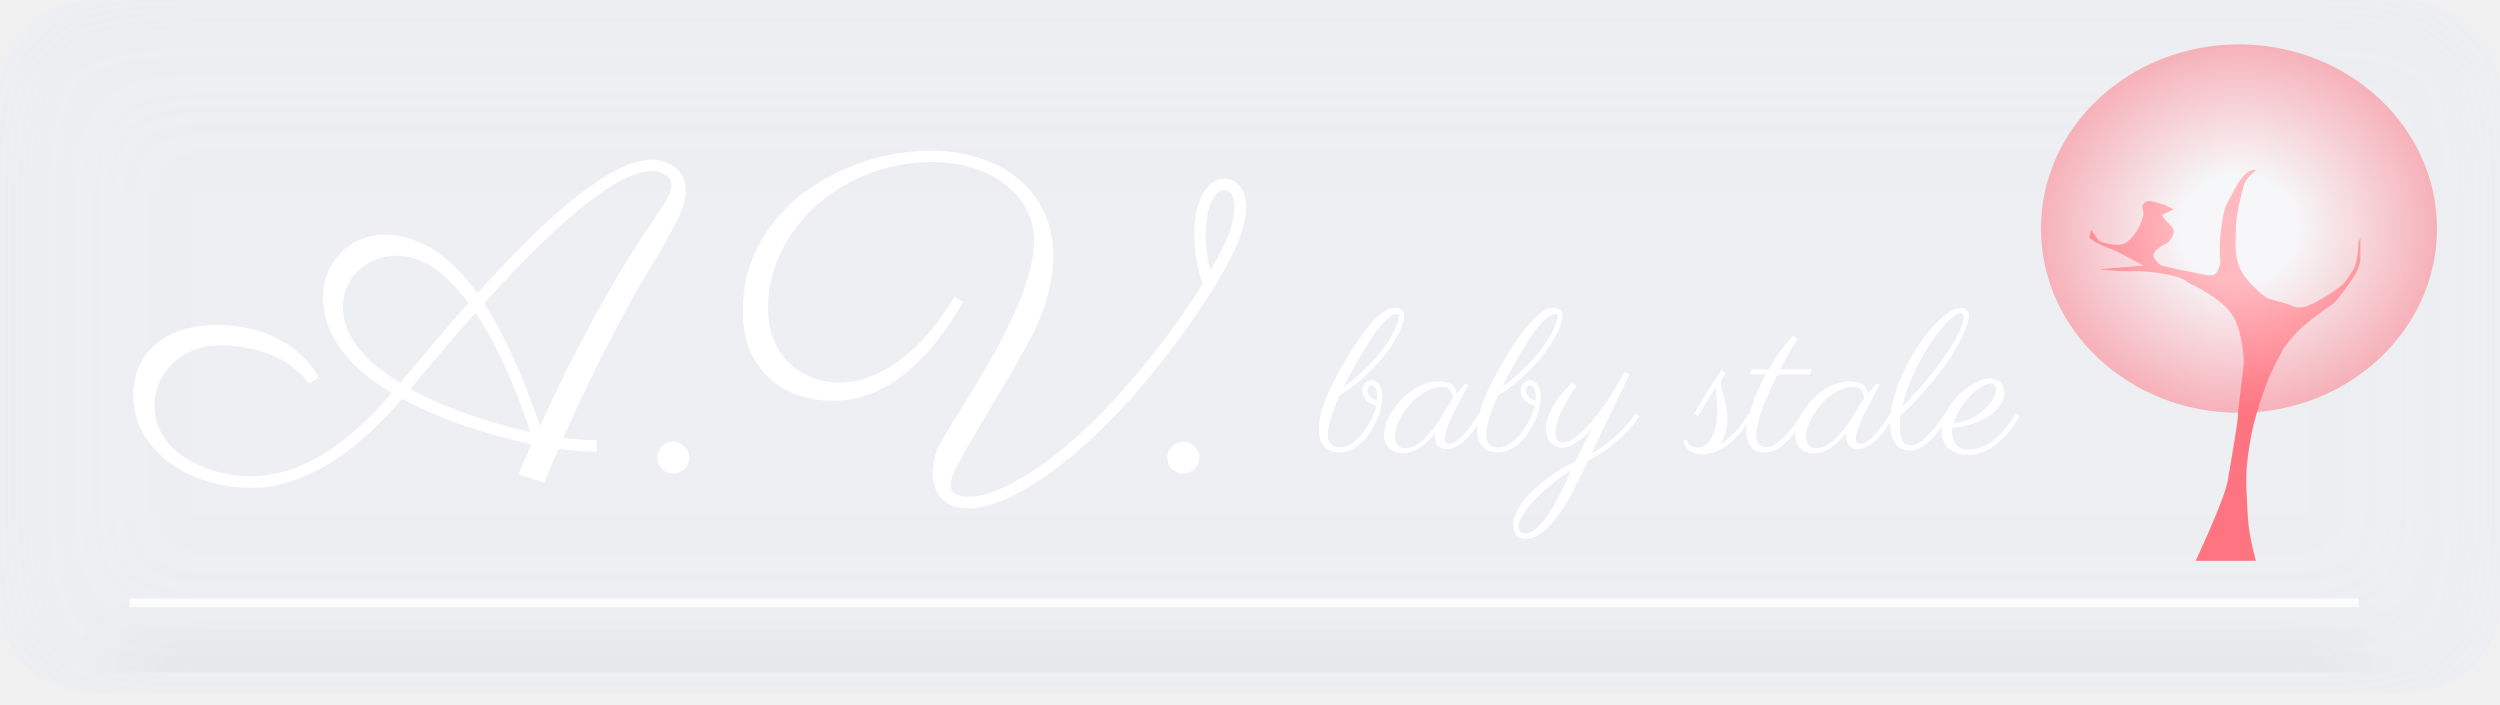
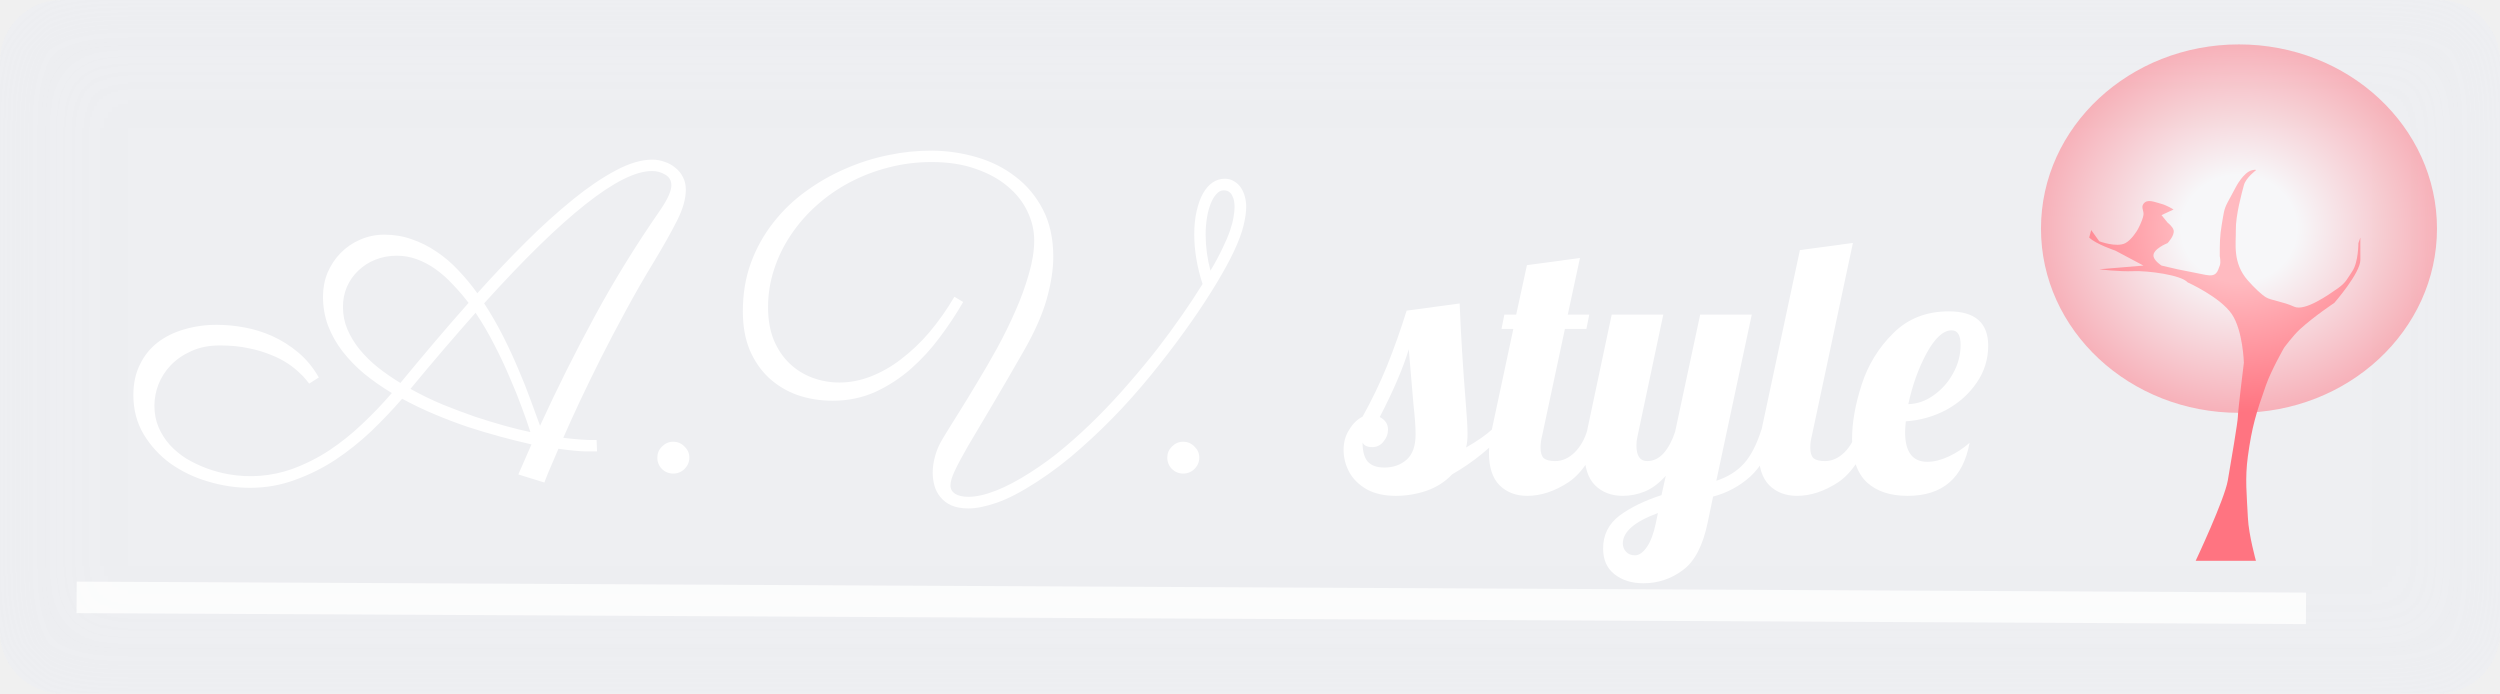
- <svg xmlns="http://www.w3.org/2000/svg" width="142" height="40" fill="none">
+ <svg xmlns="http://www.w3.org/2000/svg" width="238" height="66" fill="none">
  <g filter="url(#filter0_b)">
-     <rect width="142" height="39.378" rx="5.227" fill="#D5E2FB" fill-opacity=".1" />
+     <rect width="238" height="66" rx="5.84" fill="#D5E2FB" fill-opacity=".1" />
  </g>
-   <g clip-path="url(#clip0)">
-     <path d="M37.05 9.067c.24 0 .473.041.697.124.233.075.436.187.61.337.183.141.328.32.436.536.108.207.162.444.162.71 0 .515-.166 1.1-.498 1.757a36.206 36.206 0 01-1.295 2.305 61.196 61.196 0 00-1.619 2.816 98.78 98.78 0 00-1.42 2.704c-.431.864-.83 1.683-1.195 2.455a93.96 93.96 0 00-.934 2.056c.332.042.664.075.996.1.332.025.631.033.897.025l.025.648h-.66a13.85 13.85 0 01-1.532-.15l-.598 1.396a6.718 6.718 0 00-.199.523l-1.482-.46.748-1.708a41.656 41.656 0 01-3.637-.997 29.48 29.48 0 01-1.892-.723 20.435 20.435 0 01-1.818-.872 27.873 27.873 0 01-1.756 1.844 15.227 15.227 0 01-2.03 1.62c-.722.474-1.49.856-2.304 1.147a7.274 7.274 0 01-2.552.448c-.797 0-1.595-.12-2.391-.361a7.123 7.123 0 01-2.13-1.022 5.664 5.664 0 01-1.519-1.657c-.39-.657-.585-1.4-.585-2.23 0-.657.124-1.234.373-1.733a3.49 3.49 0 01.996-1.246 4.494 4.494 0 011.507-.747 6.465 6.465 0 011.868-.262c.506 0 1.03.05 1.57.15a6.781 6.781 0 011.593.498c.515.232 1 .54 1.457.922.457.382.847.855 1.17 1.42l-.547.35a2.117 2.117 0 00-.15-.188 2.743 2.743 0 00-.386-.41 4.638 4.638 0 00-.647-.524 4.904 4.904 0 00-.96-.499 6.53 6.53 0 00-1.282-.386 7.546 7.546 0 00-1.644-.162c-.622 0-1.166.108-1.63.324a3.635 3.635 0 00-1.171.81c-.308.324-.54.69-.698 1.097-.15.407-.224.801-.224 1.183 0 .449.079.86.237 1.234.157.366.37.698.635.997.274.299.59.56.946.785a7.25 7.25 0 001.146.548 7.083 7.083 0 004.832.05 10.282 10.282 0 002.141-1.072 13.79 13.79 0 001.893-1.52 22.981 22.981 0 001.656-1.732 13.836 13.836 0 01-1.569-1.096 8.44 8.44 0 01-1.233-1.271 5.912 5.912 0 01-.822-1.458 4.798 4.798 0 01-.286-1.658c0-.482.087-.934.262-1.358.182-.424.427-.793.734-1.109a3.427 3.427 0 011.109-.76 3.378 3.378 0 011.382-.287c.548 0 1.067.088 1.556.262.49.166.955.399 1.395.698.44.29.851.64 1.233 1.047.39.407.755.847 1.096 1.32a68.034 68.034 0 012.777-2.928 35.338 35.338 0 012.677-2.417c.855-.69 1.66-1.234 2.416-1.633.764-.407 1.452-.61 2.067-.61zm-9.551 8.162c.39.598.747 1.217 1.07 1.856.324.64.615 1.267.872 1.882.266.614.498 1.2.698 1.757.207.548.386 1.034.535 1.458.971-2.119 2.01-4.195 3.113-6.23a64.648 64.648 0 013.724-6.032 5.19 5.19 0 00.473-.822c.1-.224.15-.415.15-.573a.651.651 0 00-.337-.598 1.418 1.418 0 00-.772-.212c-.922 0-2.18.631-3.773 1.894-1.586 1.254-3.503 3.127-5.753 5.62zm-8.02.212c0 .44.083.86.25 1.258.165.39.394.768.684 1.134.29.357.635.698 1.034 1.022.398.315.83.614 1.295.897.622-.756 1.258-1.516 1.905-2.28.648-.765 1.303-1.52 1.968-2.268a11.41 11.41 0 00-.91-1.06 6.215 6.215 0 00-.97-.86 4.486 4.486 0 00-1.06-.56 3.288 3.288 0 00-1.132-.2c-.44 0-.847.075-1.22.225-.374.15-.698.357-.972.623-.274.258-.49.565-.648.922a2.88 2.88 0 00-.224 1.146zm10.647 7.102a25.79 25.79 0 00-.473-1.358c-.191-.532-.42-1.1-.685-1.707a25.326 25.326 0 00-.884-1.882c-.324-.64-.68-1.25-1.071-1.831a186.74 186.74 0 00-1.78 2.043c-.615.715-1.254 1.475-1.918 2.28.58.324 1.187.62 1.818.885.64.258 1.258.49 1.855.698.606.2 1.179.374 1.719.523.548.15 1.02.266 1.42.349zm9.028 1.446a.886.886 0 01-.274.648.879.879 0 01-.647.261.892.892 0 01-.897-.91c0-.24.087-.448.262-.622a.872.872 0 01.635-.275.86.86 0 01.647.274.832.832 0 01.274.624zm15.553-8.835a19.383 19.383 0 01-1.32 1.994 11.403 11.403 0 01-1.656 1.806 8.331 8.331 0 01-2.017 1.309 5.823 5.823 0 01-2.416.498 6.078 6.078 0 01-2.005-.324 4.717 4.717 0 01-1.63-.984 4.666 4.666 0 01-1.084-1.583c-.258-.631-.386-1.358-.386-2.18 0-1.006.153-1.928.46-2.767a8.354 8.354 0 011.27-2.28 8.994 8.994 0 011.856-1.782 11.439 11.439 0 012.254-1.283 11.838 11.838 0 012.453-.773 11.606 11.606 0 012.466-.249 9.261 9.261 0 012.528.374c.83.24 1.565.61 2.204 1.109a5.43 5.43 0 011.556 1.869c.39.756.585 1.649.585 2.679 0 .714-.124 1.516-.373 2.405-.25.88-.68 1.857-1.295 2.928a238.906 238.906 0 01-1.856 3.19c-.523.872-.959 1.608-1.307 2.206-.34.59-.594 1.063-.76 1.42-.166.35-.249.627-.249.835 0 .2.087.357.262.473.182.117.436.175.76.175.44 0 .958-.116 1.556-.349.598-.233 1.258-.581 1.98-1.047a17.633 17.633 0 001.942-1.433c.64-.54 1.262-1.113 1.868-1.72a34.795 34.795 0 001.769-1.906 46.79 46.79 0 001.618-1.956 45.162 45.162 0 002.566-3.676 9.956 9.956 0 01-.362-1.47 8.603 8.603 0 01-.112-1.334c0-.506.046-.955.137-1.345a3.75 3.75 0 01.362-.997 1.85 1.85 0 01.547-.623 1.23 1.23 0 01.685-.212c.208 0 .386.05.536.15.157.09.286.211.386.36.1.15.174.32.224.512.05.19.075.382.075.573 0 .29-.05.644-.15 1.06-.1.415-.282.905-.548 1.47-.224.481-.54 1.063-.946 1.744a37.63 37.63 0 01-1.445 2.218 47.985 47.985 0 01-1.83 2.455 39.356 39.356 0 01-2.13 2.492 34.237 34.237 0 01-2.365 2.293 20.244 20.244 0 01-2.478 1.894c-.889.573-1.648.967-2.28 1.183-.63.216-1.161.324-1.593.324-.39 0-.718-.058-.984-.174a1.633 1.633 0 01-.622-.473 1.726 1.726 0 01-.337-.648 2.752 2.752 0 01-.1-.736c0-.299.046-.614.138-.947.09-.332.232-.656.423-.972.224-.373.506-.83.847-1.37.34-.54.701-1.13 1.083-1.77.39-.64.78-1.312 1.17-2.018.39-.715.74-1.425 1.047-2.131a15.86 15.86 0 00.76-2.094c.198-.68.298-1.312.298-1.894 0-.564-.129-1.113-.386-1.644a4.126 4.126 0 00-1.12-1.42c-.49-.416-1.096-.749-1.819-.998-.722-.257-1.556-.386-2.503-.386-.846 0-1.664.104-2.453.311-.78.2-1.515.482-2.204.848a9.428 9.428 0 00-1.893 1.32 8.728 8.728 0 00-1.457 1.683 7.754 7.754 0 00-.946 1.956c-.224.69-.336 1.4-.336 2.13 0 .699.108 1.318.324 1.858.224.531.522.976.896 1.333s.805.627 1.295.81c.49.183 1.005.274 1.544.274a4.91 4.91 0 001.756-.337 6.867 6.867 0 001.718-.971 10.315 10.315 0 001.62-1.533c.514-.607.991-1.284 1.431-2.031l.498.299zm14.047-1.782c.282-.473.51-.897.685-1.271.182-.374.324-.706.423-.997.1-.29.166-.544.2-.76a3.28 3.28 0 00.062-.586c0-.1-.009-.203-.025-.311a.917.917 0 00-.1-.312.53.53 0 00-.187-.236.495.495 0 00-.31-.088c-.15 0-.287.071-.412.212a1.71 1.71 0 00-.324.549c-.09.224-.162.49-.211.797-.05.299-.075.623-.075.972a7.936 7.936 0 00.274 2.031zm-.635 10.617a.886.886 0 01-.274.648.88.88 0 01-.648.261.892.892 0 01-.896-.91.85.85 0 01.261-.622.871.871 0 01.635-.275c.258 0 .474.092.648.274a.832.832 0 01.274.624zm10.053-2.954a1.368 1.368 0 01-.365-.139.986.986 0 01-.243-.21.81.81 0 01-.139-.244.82.82 0 01-.044-.26c0-.185.052-.327.155-.426a.525.525 0 01.387-.155c.104 0 .192.027.266.083a.599.599 0 01.183.21c.047.089.082.192.105.31.022.115.033.235.033.36 0 .085-.004.17-.011.255a2.04 2.04 0 01-.039.249 4.25 4.25 0 01-.393 1.085c-.17.322-.363.599-.58.831a2.538 2.538 0 01-.687.532 1.59 1.59 0 01-.714.183c-.159 0-.31-.023-.454-.067a.978.978 0 01-.376-.221 1.086 1.086 0 01-.255-.405 1.82 1.82 0 01-.094-.625c0-.307.059-.672.177-1.097.122-.425.327-.923.614-1.495.414-.802.829-1.52 1.246-2.155.177-.27.363-.533.559-.791.195-.259.39-.49.586-.693.2-.203.395-.365.587-.487.195-.126.38-.189.553-.189.022 0 .061.004.117.012a.482.482 0 01.332.204.43.43 0 01.072.266c0 .137-.037.31-.111.521a4.13 4.13 0 01-.321.692 8.58 8.58 0 01-1.245 1.667 10.03 10.03 0 01-1.976 1.623c-.13.28-.238.535-.327.764-.084.225-.153.43-.204.615-.052.18-.089.341-.111.482-.022.14-.033.262-.033.365 0 .144.018.264.055.36a.6.6 0 00.16.222.62.62 0 00.227.11 1.05 1.05 0 00.77-.1c.166-.088.323-.202.47-.343.148-.144.282-.304.404-.481.126-.178.234-.353.327-.526.092-.178.168-.344.227-.499.059-.159.096-.29.11-.393zm-1.843-1.08c.34-.233.652-.478.936-.737.287-.258.547-.517.78-.775a9.56 9.56 0 00.614-.764c.177-.251.325-.486.443-.704.118-.218.207-.411.266-.581a1.31 1.31 0 00.094-.421c0-.096-.035-.144-.105-.144-.133 0-.294.072-.482.216-.184.144-.4.378-.647.703-.244.325-.524.75-.842 1.274a34.125 34.125 0 00-1.057 1.933zm1.882.792a.9.9 0 00.005-.1 1.251 1.251 0 00-.072-.576c-.05-.122-.125-.183-.22-.183a.328.328 0 00-.078.011.218.218 0 00-.15.122.501.501 0 00.127.52.933.933 0 00.388.206zm5.191-.88a8.247 8.247 0 01-.204.376 41.77 41.77 0 00-.277.515c-.1.185-.201.378-.305.581-.1.204-.191.403-.276.599-.082.192-.15.374-.205.548a1.53 1.53 0 00-.078.432c0 .118.023.195.067.232.048.034.109.05.183.05a.66.66 0 00.326-.094c.115-.063.225-.144.332-.244.11-.1.218-.212.321-.337.103-.126.2-.252.288-.377a9.403 9.403 0 00.437-.665l.2.155a6.623 6.623 0 01-.504.798c-.1.137-.209.27-.327.399a2.744 2.744 0 01-.376.343c-.13.1-.266.18-.41.238a1.157 1.157 0 01-.442.089c-.222 0-.384-.067-.487-.2a.816.816 0 01-.156-.515v-.094a.757.757 0 01.017-.122 4.63 4.63 0 01-.531.576 2.66 2.66 0 01-.487.36c-.155.089-.306.15-.454.183a1.67 1.67 0 01-.415.055c-.14 0-.273-.023-.398-.072a.905.905 0 01-.322-.199.889.889 0 01-.221-.327 1.134 1.134 0 01-.083-.448c0-.21.048-.45.144-.72.092-.273.258-.567.498-.88a4.18 4.18 0 01.631-.682c.221-.185.437-.332.647-.443.215-.114.417-.196.61-.244.191-.048.363-.072.514-.072.34 0 .596.057.77.172.173.11.278.283.315.515.074-.092.151-.184.232-.277l.25-.282.176.077zm-1.699 2.104l.177-.294c.07-.122.144-.245.222-.37a17.15 17.15 0 01.42-.671c0-.033-.005-.087-.016-.16a.575.575 0 00-.072-.222.526.526 0 00-.194-.2.7.7 0 00-.37-.082 1.957 1.957 0 00-.842.232c-.159.081-.323.19-.493.327a3.69 3.69 0 00-.509.51 4.096 4.096 0 00-.592.924c-.136.307-.205.584-.205.83 0 .211.048.374.144.488a.504.504 0 00.41.172c.203 0 .393-.044.57-.133.177-.092.343-.21.498-.354.155-.144.303-.303.443-.477l.41-.52zm5.468-.936a1.37 1.37 0 01-.365-.139.983.983 0 01-.243-.21.813.813 0 01-.139-.244.825.825 0 01-.044-.26c0-.185.052-.327.155-.426a.526.526 0 01.387-.155.43.43 0 01.266.083.6.6 0 01.183.21c.048.089.083.192.105.31.022.115.033.235.033.36 0 .085-.004.17-.011.255-.008.081-.02.164-.039.249a4.24 4.24 0 01-.393 1.085c-.17.322-.363.599-.58.831a2.539 2.539 0 01-.687.532 1.591 1.591 0 01-.714.183c-.159 0-.31-.023-.454-.067a.98.98 0 01-.376-.221 1.087 1.087 0 01-.255-.405 1.82 1.82 0 01-.094-.625c0-.307.06-.672.177-1.097.122-.425.327-.923.614-1.495.414-.802.829-1.52 1.246-2.155.177-.27.363-.533.559-.791a7.66 7.66 0 01.586-.693c.2-.203.395-.365.587-.487.196-.126.38-.189.553-.189.023 0 .061.004.117.012a.481.481 0 01.332.204.43.43 0 01.072.266c0 .137-.037.31-.111.521-.07.207-.177.438-.321.692a8.61 8.61 0 01-1.245 1.667 10 10 0 01-1.976 1.623c-.13.28-.238.535-.327.764a7.5 7.5 0 00-.204.615c-.052.18-.089.341-.111.482-.022.14-.033.262-.033.365 0 .144.018.264.055.36a.6.6 0 00.16.222.621.621 0 00.228.11 1.05 1.05 0 00.769-.1c.166-.088.323-.202.47-.343.148-.144.282-.304.404-.481.126-.178.234-.353.327-.526.092-.178.168-.344.227-.499a1.99 1.99 0 00.11-.393zm-1.843-1.08a8.7 8.7 0 00.936-.737 9.467 9.467 0 001.395-1.54 6.97 6.97 0 00.442-.703c.118-.218.207-.411.266-.581.063-.174.094-.314.094-.421 0-.096-.035-.144-.105-.144-.133 0-.294.072-.482.216-.184.144-.4.378-.647.703-.244.325-.524.75-.842 1.274a33.999 33.999 0 00-1.057 1.933zm1.882.792a.9.9 0 00.006-.1 1.256 1.256 0 00-.072-.576c-.052-.122-.126-.183-.222-.183a.33.33 0 00-.077.011.219.219 0 00-.15.122.502.502 0 00.127.52.934.934 0 00.388.206zm3.243 1.567c-.144.159-.29.306-.437.443-.148.133-.293.25-.437.35a2.37 2.37 0 01-.426.237c-.137.055-.27.083-.399.083a.967.967 0 01-.393-.077.91.91 0 01-.299-.233 1.086 1.086 0 01-.188-.354 1.467 1.467 0 01-.066-.454c0-.222.046-.453.138-.693.092-.24.21-.472.354-.697a5.609 5.609 0 011.013-1.175l.238.167-.183.26a10.265 10.265 0 00-.52.858c-.088.17-.17.344-.243.52a4.266 4.266 0 00-.183.533 2.06 2.06 0 00-.066.498c0 .074.005.146.016.216a.636.636 0 00.067.177.366.366 0 00.127.122.4.4 0 00.2.044.924.924 0 00.42-.116c.155-.081.313-.19.476-.327.166-.14.334-.303.503-.487.174-.185.344-.382.51-.593a13.584 13.584 0 00.913-1.312l.354-.587c.118-.2.236-.393.354-.582l.26.133-.105.21-.254.532-.377.776c-.14.291-.29.603-.448.936-.159.328-.321.666-.487 1.013l-.476 1.014c.52-.288.99-.63 1.411-1.025a7.865 7.865 0 001.09-1.24l.205.154a6.66 6.66 0 01-1.195 1.363c-.476.413-1.05.81-1.721 1.19a32.537 32.537 0 01-.902 1.8 10.531 10.531 0 01-.88 1.396c-.292.388-.583.687-.875.897-.295.214-.594.321-.897.321a.675.675 0 01-.498-.199c-.132-.133-.199-.323-.199-.57 0-.207.046-.42.139-.637.092-.218.22-.438.381-.66.163-.217.357-.435.582-.653.221-.214.464-.42.73-.62.262-.2.537-.39.825-.57.291-.181.586-.348.885-.499.078-.162.16-.334.25-.515a65.145 65.145 0 01.503-.991c.081-.152.151-.277.21-.377zm-1.217 2.42c-.425.262-.82.541-1.185.836-.361.3-.675.593-.94.881a4.96 4.96 0 00-.631.82c-.152.255-.227.47-.227.648 0 .118.035.212.105.282.066.07.153.105.26.105a.83.83 0 00.448-.15 2.28 2.28 0 00.46-.398c.15-.17.302-.371.454-.604.15-.229.298-.476.442-.742.148-.262.29-.537.426-.825.137-.284.266-.568.388-.853zm8.777-5.532a.925.925 0 01-.072.11.99.99 0 00-.16.305.9.9 0 00-.028.238c0 .078.019.183.056.316.04.133.082.286.127.46.044.17.085.356.122.559.04.2.06.406.06.62 0 .314-.042.59-.127.83-.085.24-.197.446-.338.616.288-.155.57-.377.847-.665.277-.292.556-.66.836-1.108l.188.166a7.73 7.73 0 01-.542.781 4.88 4.88 0 01-.659.693c-.24.203-.498.367-.774.493-.277.129-.57.193-.88.193a1.18 1.18 0 01-.698-.199c-.192-.13-.31-.325-.354-.587l.2-.039c0 .022.01.06.032.111a.46.46 0 00.094.144.615.615 0 00.46.183.769.769 0 00.393-.1 1.1 1.1 0 00.299-.271c.084-.111.156-.237.216-.377.058-.144.105-.291.138-.443.037-.151.063-.299.077-.443a3.908 3.908 0 00.006-.786 12.271 12.271 0 00-.061-.754 3.505 3.505 0 01-.011-.194v-.01a1.87 1.87 0 00-.172.226l-.216.327-.226.36a23.4 23.4 0 01-.205.333l-.15.249a.946.946 0 00-.055.1l-.2-.156c.004-.003.05-.083.14-.238.088-.155.204-.35.348-.587.147-.24.313-.504.498-.792.184-.291.375-.574.57-.847l.221.183zm2.447-.222l.193-.327c.096-.155.207-.326.332-.515.129-.188.268-.376.415-.565a4.27 4.27 0 01.443-.487l.249.15a31.847 31.847 0 00-.979 1.744h1.804l-.111.288h-1.843a25.61 25.61 0 00-.47.992c-.144.328-.272.642-.382.941-.111.3-.198.58-.26.842a2.92 2.92 0 00-.094.675c0 .24.055.414.166.521.11.103.247.155.409.155a.902.902 0 00.443-.127c.151-.089.299-.2.443-.333.147-.133.286-.278.415-.437a7.29 7.29 0 00.349-.449 6.99 6.99 0 00.376-.565l.205.155c-.13.215-.275.442-.438.682-.162.24-.343.463-.542.67a2.971 2.971 0 01-.642.51 1.49 1.49 0 01-.753.199c-.166 0-.311-.03-.437-.089a.912.912 0 01-.31-.244 1.06 1.06 0 01-.188-.376 1.595 1.595 0 01-.066-.47c0-.112.018-.269.055-.472.033-.203.092-.443.177-.72.085-.28.198-.594.338-.941.144-.347.324-.72.542-1.119h-.919l.111-.288h.969zm6.298.886a8.837 8.837 0 01-.205.377 46.07 46.07 0 00-.581 1.096c-.1.204-.192.403-.277.599a6.753 6.753 0 00-.205.548c-.051.17-.077.314-.077.432s.022.195.066.232c.048.034.109.05.183.05a.656.656 0 00.326-.094c.115-.063.226-.144.333-.244.11-.1.217-.212.32-.337a7.89 7.89 0 00.537-.742l.189-.3.199.155a6.713 6.713 0 01-.504.798c-.099.137-.208.27-.326.399a2.75 2.75 0 01-.377.343c-.129.1-.265.18-.409.238a1.16 1.16 0 01-.443.089c-.221 0-.384-.067-.487-.2a.817.817 0 01-.155-.515v-.094a.71.71 0 01.017-.122 4.63 4.63 0 01-.532.576 2.643 2.643 0 01-.487.36c-.155.089-.306.15-.454.183a1.663 1.663 0 01-.415.055 1.1 1.1 0 01-.398-.072.9.9 0 01-.321-.199.89.89 0 01-.222-.327 1.138 1.138 0 01-.082-.448c0-.21.047-.45.143-.72.093-.273.259-.567.498-.88a3.788 3.788 0 011.279-1.124 2.68 2.68 0 01.609-.245c.192-.048.363-.072.514-.072.34 0 .596.057.77.172.173.11.278.283.315.515a7.06 7.06 0 01.233-.277l.249-.282.177.077zm-1.699 2.105l.177-.294a27.09 27.09 0 01.448-.742c.074-.118.139-.218.194-.299a1.24 1.24 0 00-.017-.16.566.566 0 00-.266-.421.697.697 0 00-.37-.083c-.115 0-.244.018-.388.055-.14.033-.291.092-.454.177-.158.081-.322.19-.492.327-.17.137-.339.306-.509.51a4.12 4.12 0 00-.593.924c-.136.307-.204.584-.204.83 0 .211.048.374.144.488a.504.504 0 00.409.172c.203 0 .393-.044.57-.133.177-.092.344-.21.498-.354.155-.144.303-.303.443-.477l.41-.52zm6.32-6.48a.53.53 0 01.321.094c.089.063.133.177.133.344 0 .114-.024.25-.072.41a4.119 4.119 0 01-.188.52 8.353 8.353 0 01-.626 1.196c-.121.203-.251.4-.387.593-.133.192-.266.37-.398.532a46.174 46.174 0 01-1.19 1.407c-.141.154-.259.282-.355.381a14.294 14.294 0 01-.459.444 3.076 3.076 0 00-.194.188 2 2 0 00-.044.404c.004.126.005.242.005.349 0 .321.052.56.156.714a.495.495 0 00.437.233.833.833 0 00.376-.094c.129-.067.256-.152.382-.255a3.6 3.6 0 00.365-.349 7.785 7.785 0 00.62-.792l.221-.327.205.155a4.099 4.099 0 00-.111.178 7.115 7.115 0 01-.592.83 4.3 4.3 0 01-.442.455c-.159.14-.327.256-.504.349-.173.092-.35.138-.531.138-.152 0-.297-.028-.438-.083a1.032 1.032 0 01-.365-.271 1.528 1.528 0 01-.254-.477 2.234 2.234 0 01-.094-.692c0-.336.038-.687.116-1.052.081-.37.19-.739.326-1.108.137-.373.297-.74.482-1.102.184-.362.38-.705.586-1.03.211-.329.428-.631.653-.908a7.37 7.37 0 01.67-.726 3.54 3.54 0 01.637-.476c.202-.115.387-.172.553-.172zm-3.315 5.616c.314-.325.616-.654.908-.986a22.722 22.722 0 001.533-1.944c.214-.31.396-.602.548-.875a5.81 5.81 0 00.354-.747 1.7 1.7 0 00.127-.582.247.247 0 00-.044-.116c-.03-.052-.065-.078-.105-.078-.115 0-.266.076-.454.227a4.695 4.695 0 00-.615.62 11.297 11.297 0 00-1.339 2.022c-.207.395-.391.803-.553 1.224a7.1 7.1 0 00-.36 1.235zm2.839 1.18a2.011 2.011 0 00-.017.132 1.306 1.306 0 00.05.515c.041.118.098.224.172.316a.836.836 0 00.282.21.934.934 0 00.387.078c.484 0 .951-.164 1.401-.493.45-.329.898-.849 1.345-1.562l.188.166c-.244.407-.491.75-.742 1.03a4.473 4.473 0 01-.752.676c-.248.174-.491.3-.731.377-.24.077-.469.116-.686.116-.159 0-.327-.022-.504-.066a1.532 1.532 0 01-.493-.222 1.221 1.221 0 01-.365-.415 1.292 1.292 0 01-.149-.648c0-.277.048-.543.144-.797.092-.26.214-.499.365-.72.151-.222.325-.423.52-.604a4.22 4.22 0 01.592-.47c.203-.13.401-.23.592-.3a1.44 1.44 0 01.51-.11c.096 0 .193.014.293.044.1.03.188.075.266.138a.659.659 0 01.193.25.817.817 0 01.078.37c0 .196-.046.38-.138.554-.089.17-.209.329-.36.476a2.958 2.958 0 01-.526.394 4.243 4.243 0 01-.625.293 4.83 4.83 0 01-.659.194 3.283 3.283 0 01-.631.077zm.044-.239a3.13 3.13 0 001.295-.437 3.12 3.12 0 00.842-.776c.096-.136.169-.267.221-.393a.897.897 0 00.078-.337c0-.1-.028-.18-.084-.239a.24.24 0 00-.188-.088c-.162 0-.345.059-.548.177a2.756 2.756 0 00-.608.482 4.263 4.263 0 00-1.008 1.611z" fill="#fff" />
-     <path d="M128.137 31.854h-3.423s1.635-3.467 1.826-4.564c.19-1.097.57-3.354.57-3.609 0-.318.342-3.078.342-3.078s-.05-1.824-.684-2.76c-.661-.974-2.51-1.804-2.51-1.804-.365-.425-2.282-.672-3.081-.637-.799.036-1.94-.106-1.94-.106l2.51-.212-1.597-.85s-1.122-.376-1.483-.742l.114-.425.456.637s.978.369 1.484.106c.358-.186.684-.743.684-.743s.286-.499.342-.85c.04-.245-.148-.429 0-.636.223-.31.641-.098 1.027 0 .289.073.685.318.685.318l-.685.319.343.424s.289.224.342.425c.08.307-.342.743-.342.743s-.858.336-.799.743c.038.263.456.53.456.53l.913.213 1.598.318c.623.125.67-.194.798-.53.074-.196 0-.531 0-.531 0-.663-.003-1.15.114-1.804.114-.637.104-.83.343-1.274l.456-.85s.427-.831.913-.954c.258-.066.228 0 .228 0s-.57.424-.685.849c-.114.424-.471 1.709-.456 2.547.013.756-.205 1.861.685 2.866.362.41.753.785 1.027.955.273.17.988.248 1.597.53.608.284 1.97-.678 2.51-1.06.427-.303.516-.532.799-.956.349-.523.342-1.592.342-1.592l.114-.318c-.005.13 0 .53 0 1.273 0 .743-1.483 2.441-1.483 2.441s-1.127.745-1.94 1.486c-.407.372-.913 1.062-.913 1.062s-.721 1.26-1.026 2.123c-.562 1.587-.801 2.375-1.027 4.033-.176 1.285-.061 2.208 0 3.503.045.966.456 2.44.456 2.44z" fill="#FF7481" />
-     <path d="M127.174 23.447c6.211 0 11.246-4.684 11.246-10.462s-5.035-10.463-11.246-10.463-11.246 4.685-11.246 10.463 5.035 10.462 11.246 10.462z" fill="url(#paint0_radial)" fill-opacity=".5" />
-     <g filter="url(#filter1_d)">
-       <path d="M133.98 34.242H7.35" stroke="#fff" stroke-opacity=".8" stroke-width=".5" />
-     </g>
-   </g>
+   <path d="M62.097 15.197c.404 0 .794.07 1.17.208.389.126.73.314 1.022.564.306.237.55.536.73.898.181.348.272.745.272 1.19 0 .864-.278 1.846-.835 2.946-.556 1.1-1.28 2.387-2.17 3.863a102.539 102.539 0 00-2.714 4.72c-.849 1.56-1.642 3.07-2.38 4.532a209.992 209.992 0 00-2.003 4.115c-.598 1.28-1.12 2.43-1.565 3.446.556.07 1.113.125 1.67.167.556.042 1.057.056 1.502.042l.042 1.086h-1.106c-.627-.014-1.482-.098-2.568-.251a596.327 596.327 0 00-1.001 2.339c-.223.557-.334.85-.334.877l-2.484-.773 1.252-2.86a69.659 69.659 0 01-2.942-.732 65.888 65.888 0 01-3.152-.94 49.29 49.29 0 01-3.172-1.21 34.165 34.165 0 01-3.047-1.463 46.678 46.678 0 01-2.943 3.091 25.522 25.522 0 01-3.402 2.715 18.18 18.18 0 01-3.861 1.922c-1.35.5-2.776.751-4.279.751-1.336 0-2.671-.201-4.007-.605a11.935 11.935 0 01-3.57-1.713 9.493 9.493 0 01-2.546-2.777c-.653-1.1-.98-2.347-.98-3.739 0-1.1.208-2.067.626-2.903a5.848 5.848 0 011.67-2.088c.723-.557 1.565-.975 2.525-1.254a10.837 10.837 0 013.13-.438c.85 0 1.726.083 2.63.25.918.168 1.81.446 2.672.836.862.39 1.676.905 2.442 1.545.765.64 1.419 1.434 1.962 2.381l-.919.585a3.524 3.524 0 00-.25-.313 4.594 4.594 0 00-.647-.69 7.756 7.756 0 00-1.086-.877 8.219 8.219 0 00-1.607-.835 10.946 10.946 0 00-2.15-.647c-.806-.181-1.725-.272-2.754-.272-1.044 0-1.955.181-2.735.543-.779.348-1.433.8-1.961 1.357a5.583 5.583 0 00-1.17 1.838 5.741 5.741 0 00-.375 1.985c0 .751.132 1.44.397 2.067.264.613.619 1.17 1.064 1.671.46.501.988.94 1.586 1.316.613.362 1.253.668 1.92.919.682.25 1.371.438 2.067.563a11.876 11.876 0 006.032-.48 17.304 17.304 0 003.59-1.796 23.108 23.108 0 003.172-2.548 38.534 38.534 0 002.776-2.903 23.19 23.19 0 01-2.63-1.838 14.15 14.15 0 01-2.066-2.13 9.91 9.91 0 01-1.378-2.444 8.04 8.04 0 01-.48-2.777c0-.808.146-1.567.438-2.277.306-.71.717-1.33 1.232-1.859a5.74 5.74 0 011.857-1.273 5.659 5.659 0 012.317-.48c.918 0 1.788.145 2.609.438.82.278 1.6.668 2.337 1.17a11.597 11.597 0 012.067 1.754 20.36 20.36 0 011.836 2.213c1.559-1.74 3.11-3.376 4.655-4.907a59.165 59.165 0 014.487-4.052c1.433-1.156 2.783-2.068 4.049-2.736 1.28-.682 2.435-1.023 3.464-1.023zM46.09 28.877a32.847 32.847 0 011.795 3.111 48.247 48.247 0 011.461 3.154c.445 1.03.835 2.011 1.17 2.944.347.92.646 1.734.896 2.444a174.032 174.032 0 015.218-10.443c1.85-3.41 3.931-6.78 6.24-10.108.376-.557.64-1.016.794-1.378.167-.376.25-.696.25-.96 0-.446-.187-.78-.563-1.003a2.376 2.376 0 00-1.294-.355c-1.545 0-3.653 1.058-6.324 3.174-2.658 2.102-5.872 5.242-9.642 9.42zm-13.44.354c0 .738.139 1.441.417 2.11.278.654.66 1.288 1.148 1.9a11.86 11.86 0 001.732 1.713c.668.529 1.391 1.03 2.17 1.503a362.323 362.323 0 013.194-3.822 214.467 214.467 0 013.297-3.8 19.126 19.126 0 00-1.523-1.776 10.416 10.416 0 00-1.628-1.44 7.523 7.523 0 00-1.774-.94 5.516 5.516 0 00-1.9-.335c-.737 0-1.419.125-2.045.376a4.952 4.952 0 00-1.628 1.044c-.459.432-.82.947-1.085 1.546a4.83 4.83 0 00-.376 1.921zm17.844 11.904a43.264 43.264 0 00-.793-2.276A45.556 45.556 0 0048.552 36a42.325 42.325 0 00-1.482-3.155 29.052 29.052 0 00-1.795-3.07 330.737 330.737 0 00-2.984 3.425 238.853 238.853 0 00-3.214 3.822c.974.543 1.99 1.038 3.047 1.483 1.071.432 2.108.822 3.11 1.17a63.74 63.74 0 002.88.877c.918.25 1.711.445 2.379.584zm15.132 2.423c0 .418-.153.78-.46 1.086a1.473 1.473 0 01-1.085.439 1.494 1.494 0 01-1.503-1.525c0-.404.147-.752.439-1.044.306-.306.66-.46 1.064-.46.432 0 .793.154 1.085.46.307.292.46.64.46 1.044zm26.068-14.807a32.954 32.954 0 01-2.213 3.341 19.118 19.118 0 01-2.775 3.029 13.964 13.964 0 01-3.382 2.193c-1.238.556-2.588.835-4.049.835-1.196 0-2.316-.181-3.36-.543a7.904 7.904 0 01-2.734-1.65c-.765-.724-1.37-1.608-1.816-2.652-.431-1.058-.647-2.277-.647-3.655 0-1.685.258-3.23.773-4.637a13.998 13.998 0 012.129-3.821 15.07 15.07 0 013.11-2.987 19.166 19.166 0 013.777-2.151 19.846 19.846 0 014.111-1.295 19.455 19.455 0 014.133-.418c1.447.014 2.86.223 4.237.627 1.391.404 2.623 1.023 3.694 1.859 1.085.821 1.955 1.865 2.609 3.132.654 1.267.981 2.764.981 4.49 0 1.198-.209 2.542-.626 4.031-.418 1.476-1.141 3.112-2.17 4.908a400.567 400.567 0 01-3.11 5.347 353.128 353.128 0 00-2.192 3.697c-.57.988-.995 1.782-1.273 2.38-.279.585-.418 1.051-.418 1.4 0 .334.146.598.439.793.306.195.73.293 1.273.293.737 0 1.607-.195 2.609-.585 1.001-.39 2.107-.975 3.318-1.754a29.568 29.568 0 003.256-2.402 50.752 50.752 0 003.131-2.882 58.568 58.568 0 002.963-3.196c.96-1.1 1.865-2.193 2.714-3.279a79.089 79.089 0 002.358-3.216 69.505 69.505 0 001.941-2.945 16.684 16.684 0 01-.605-2.464 14.406 14.406 0 01-.188-2.235c0-.85.077-1.601.229-2.255.154-.669.355-1.226.606-1.671.264-.46.57-.808.918-1.044a2.064 2.064 0 011.148-.355c.348 0 .647.083.898.25.264.153.48.355.646.606.168.25.293.536.376.856.084.32.125.64.125.96 0 .488-.083 1.08-.25 1.776-.167.696-.473 1.518-.918 2.465-.376.807-.905 1.782-1.587 2.923a62.485 62.485 0 01-2.421 3.718 80.308 80.308 0 01-3.068 4.114 65.971 65.971 0 01-3.569 4.177 57.36 57.36 0 01-3.965 3.843 33.957 33.957 0 01-4.154 3.174c-1.488.961-2.761 1.623-3.819 1.985-1.057.362-1.948.543-2.671.543-.654 0-1.204-.098-1.65-.293a2.74 2.74 0 01-1.043-.793 2.895 2.895 0 01-.564-1.086 4.618 4.618 0 01-.166-1.233c0-.5.076-1.03.23-1.587.152-.557.389-1.1.709-1.629.376-.626.849-1.392 1.42-2.297.57-.905 1.175-1.894 1.815-2.966a91.274 91.274 0 001.962-3.383 44.411 44.411 0 001.753-3.572 26.24 26.24 0 001.273-3.508c.334-1.142.501-2.2.501-3.175 0-.947-.216-1.866-.647-2.757-.417-.89-1.044-1.684-1.878-2.38-.821-.697-1.837-1.254-3.048-1.671-1.21-.432-2.609-.648-4.195-.648-1.419 0-2.79.174-4.111.522a16.65 16.65 0 00-3.695 1.42 15.798 15.798 0 00-3.172 2.214 14.62 14.62 0 00-2.442 2.82 12.986 12.986 0 00-1.586 3.279 11.477 11.477 0 00-.564 3.571c0 1.17.181 2.207.543 3.112.376.891.877 1.636 1.503 2.235a6.288 6.288 0 002.17 1.357c.821.306 1.684.46 2.588.46.974 0 1.955-.188 2.943-.564a11.504 11.504 0 002.88-1.63 17.283 17.283 0 002.714-2.568 24.285 24.285 0 002.4-3.404l.835.5zm23.542-2.987a23.85 23.85 0 001.148-2.13c.306-.627.543-1.183.71-1.67.167-.488.278-.913.334-1.275.069-.376.104-.703.104-.981 0-.167-.014-.341-.041-.522a1.528 1.528 0 00-.168-.523.88.88 0 00-.313-.396c-.125-.098-.299-.146-.521-.146-.251 0-.48.118-.689.355-.209.222-.39.529-.543.918a6.165 6.165 0 00-.354 1.337 9.87 9.87 0 00-.126 1.63 13.25 13.25 0 00.459 3.403zm-1.064 17.794c0 .418-.153.78-.459 1.086a1.473 1.473 0 01-1.085.439c-.404 0-.759-.146-1.065-.439a1.521 1.521 0 01-.438-1.086c0-.404.146-.752.438-1.044.306-.306.661-.46 1.065-.46.431 0 .793.154 1.085.46.306.292.459.64.459 1.044z" fill="#fff" />
+   <path d="M214.765 53.39h-5.737s2.741-5.812 3.059-7.65c.319-1.839.956-5.622.956-6.05 0-.533.574-5.158.574-5.158s-.084-3.057-1.147-4.625c-1.108-1.634-4.207-3.025-4.207-3.025-.612-.711-3.825-1.126-5.164-1.067-1.339.06-3.251-.178-3.251-.178l4.207-.356-2.677-1.423s-1.881-.63-2.486-1.245l.191-.712.765 1.067s1.638.619 2.486.178c.601-.312 1.148-1.245 1.148-1.245s.479-.836.573-1.423c.066-.412-.248-.72 0-1.067.373-.52 1.073-.165 1.721 0 .484.122 1.148.533 1.148.533l-1.148.534.574.711s.486.375.574.712c.134.514-.574 1.245-.574 1.245s-1.437.564-1.339 1.246c.064.44.765.89.765.89l1.53.355 2.678.534c1.045.208 1.124-.326 1.338-.89.125-.327 0-.89 0-.89 0-1.11-.005-1.927.192-3.024.191-1.067.173-1.389.573-2.134l.765-1.424s.715-1.394 1.53-1.6c.432-.11.383 0 .383 0s-.957.711-1.148 1.423c-.191.711-.789 2.864-.765 4.27.023 1.267-.343 3.118 1.148 4.802.607.687 1.262 1.317 1.721 1.601.459.285 1.657.416 2.677.89 1.02.474 3.302-1.138 4.207-1.779.716-.507.865-.89 1.339-1.601.585-.878.574-2.669.574-2.669l.191-.533c-.01.22 0 .89 0 2.134 0 1.246-2.486 4.092-2.486 4.092s-1.889 1.248-3.251 2.49c-.683.624-1.53 1.78-1.53 1.78s-1.209 2.11-1.721 3.558c-.941 2.66-1.341 3.982-1.721 6.76-.295 2.154-.103 3.701 0 5.87.076 1.62.765 4.092.765 4.092z" fill="#FF7481" />
+   <path d="M213.151 39.299c10.41 0 18.849-7.851 18.849-17.536 0-9.685-8.439-17.535-18.849-17.535s-18.849 7.85-18.849 17.535S202.741 39.3 213.151 39.3z" fill="url(#paint0_radial)" fill-opacity=".5" />
+   <path d="M219.53 57.914L7.294 56.87" stroke="#fff" stroke-opacity=".8" stroke-width="3" />
+   <path d="M132.888 47.205c-1.091 0-2.012-.205-2.763-.614-.75-.432-1.307-.978-1.671-1.637a4.447 4.447 0 01-.545-2.115c0-.75.182-1.398.545-1.944.341-.568.762-.978 1.262-1.228a44.18 44.18 0 002.319-4.809 70.5 70.5 0 001.876-5.286l5.048-.682c.113 2.91.307 6.06.58 9.447.113 1.364.17 2.353.17 2.967 0 .523-.045.955-.136 1.296 1.068-.614 1.887-1.182 2.455-1.705h1.433c-1.456 1.683-3.195 3.104-5.218 4.263-.66.705-1.478 1.228-2.456 1.57a9.113 9.113 0 01-2.899.477zm-1.091-2.695c.841 0 1.546-.25 2.114-.75.569-.5.853-1.307.853-2.421 0-.683-.068-1.637-.205-2.865a606.137 606.137 0 01-.443-5.218c-.546 1.796-1.467 3.944-2.763 6.446.523.272.785.67.785 1.193 0 .432-.148.819-.444 1.16a1.292 1.292 0 01-1.057.511c-.477 0-.784-.148-.921-.443 0 .819.159 1.421.478 1.808.341.386.875.58 1.603.58zm13.602 2.695c-1.091 0-1.978-.341-2.66-1.023-.66-.683-.989-1.706-.989-3.07 0-.568.091-1.307.273-2.217l2.046-9.583h-1.126l.273-1.365h1.126l1.023-4.706 5.048-.682-1.16 5.388h2.046l-.273 1.365h-2.046l-2.183 10.231a4.218 4.218 0 00-.136 1.092c0 .454.102.784.307.989.227.181.591.272 1.091.272.66 0 1.274-.272 1.842-.818.568-.569.978-1.296 1.228-2.183h1.432c-.841 2.456-1.921 4.127-3.24 5.014-1.319.864-2.626 1.296-3.922 1.296zm11.037 8.321c-1.092 0-2.001-.284-2.729-.852-.727-.569-1.091-1.387-1.091-2.456 0-1.296.523-2.342 1.569-3.138 1.045-.773 2.376-1.42 3.99-1.944l.409-1.841c-.659.727-1.33 1.227-2.012 1.5a5.56 5.56 0 01-2.08.41c-1.092 0-1.979-.341-2.661-1.023-.659-.683-.989-1.706-.989-3.07 0-.568.091-1.307.273-2.217l2.319-10.948h4.911l-2.455 11.596a3.512 3.512 0 00-.102.853c0 1 .341 1.5 1.023 1.5.591 0 1.114-.25 1.569-.75.454-.523.818-1.205 1.091-2.046l2.387-11.153h4.911l-3.376 15.825c1.091-.364 1.967-.91 2.626-1.637.66-.727 1.217-1.807 1.671-3.24h1.433c-.614 2.024-1.444 3.513-2.49 4.468a8.443 8.443 0 01-3.547 1.91l-.511 2.455c-.455 2.206-1.24 3.718-2.354 4.536a6.12 6.12 0 01-3.785 1.262zm-.785-2.66c.387 0 .762-.261 1.126-.784.363-.523.648-1.274.852-2.251l.205-.99c-2.228.82-3.342 1.785-3.342 2.9 0 .295.102.557.306.784.205.227.489.341.853.341zm15.427-5.661c-1.091 0-1.978-.341-2.66-1.023-.66-.683-.989-1.706-.989-3.07 0-.568.091-1.307.272-2.217l3.65-17.087 5.047-.682-3.922 18.417a4.218 4.218 0 00-.136 1.092c0 .454.102.784.307.989.227.181.591.272 1.091.272.659 0 1.273-.272 1.842-.818.568-.569.977-1.296 1.228-2.183h1.432c-.841 2.456-1.921 4.127-3.24 5.014-1.319.864-2.626 1.296-3.922 1.296zm10.525 0c-1.66 0-2.956-.432-3.888-1.296-.932-.887-1.398-2.263-1.398-4.127 0-1.569.306-3.297.92-5.184a11.9 11.9 0 013.002-4.877c1.387-1.387 3.149-2.08 5.286-2.08 2.501 0 3.752 1.09 3.752 3.273a6.11 6.11 0 01-1.092 3.513c-.727 1.069-1.694 1.933-2.899 2.592a9.512 9.512 0 01-3.854 1.092c-.045.5-.068.841-.068 1.023 0 1.887.705 2.83 2.115 2.83.636 0 1.318-.17 2.046-.51a8.249 8.249 0 001.978-1.297c-.614 3.365-2.581 5.048-5.9 5.048zm.068-8.731c.864-.023 1.671-.307 2.422-.853a6.008 6.008 0 001.841-2.08 5.492 5.492 0 00.716-2.695c0-.932-.284-1.398-.852-1.398-.796 0-1.592.728-2.388 2.183-.773 1.432-1.352 3.047-1.739 4.843z" fill="#fff" />
  <defs>
-     <filter id="filter0_b" x="-9.146" y="-9.146" width="160.293" height="57.671" filterUnits="userSpaceOnUse" color-interpolation-filters="sRGB">
+     <radialGradient id="paint0_radial" cx="0" cy="0" r="1" gradientUnits="userSpaceOnUse" gradientTransform="matrix(0 17.5355 -18.8489 0 213.151 21.763)">
+       <stop offset=".297" stop-color="#fff" />
+       <stop offset="1" stop-color="#FF7481" />
+     </radialGradient>
+     <filter id="filter0_b" x="-10.22" y="-10.22" width="258.44" height="86.44" filterUnits="userSpaceOnUse" color-interpolation-filters="sRGB">
      <feFlood flood-opacity="0" result="BackgroundImageFix" />
-       <feGaussianBlur in="BackgroundImage" stdDeviation="4.573" />
+       <feGaussianBlur in="BackgroundImage" stdDeviation="5.11" />
      <feComposite in2="SourceAlpha" operator="in" result="effect1_backgroundBlur" />
      <feBlend in="SourceGraphic" in2="effect1_backgroundBlur" result="shape" />
    </filter>
-     <filter id="filter1_d" x="3.35" y="33.992" width="134.63" height="8.5" filterUnits="userSpaceOnUse" color-interpolation-filters="sRGB">
-       <feFlood flood-opacity="0" result="BackgroundImageFix" />
-       <feColorMatrix in="SourceAlpha" values="0 0 0 0 0 0 0 0 0 0 0 0 0 0 0 0 0 0 127 0" />
-       <feOffset dy="4" />
-       <feGaussianBlur stdDeviation="2" />
-       <feColorMatrix values="0 0 0 0 0 0 0 0 0 0 0 0 0 0 0 0 0 0 0.25 0" />
-       <feBlend in2="BackgroundImageFix" result="effect1_dropShadow" />
-       <feBlend in="SourceGraphic" in2="effect1_dropShadow" result="shape" />
-     </filter>
-     <radialGradient id="paint0_radial" cx="0" cy="0" r="1" gradientUnits="userSpaceOnUse" gradientTransform="matrix(0 10.4624 -11.246 0 127.174 12.985)">
-       <stop offset=".297" stop-color="#fff" />
-       <stop offset="1" stop-color="#FF7481" />
-     </radialGradient>
-     <clipPath id="clip0">
-       <path fill="#fff" transform="translate(4.177 2.387)" d="M0 0h134.244v35.798H0z" />
-     </clipPath>
  </defs>
</svg>
